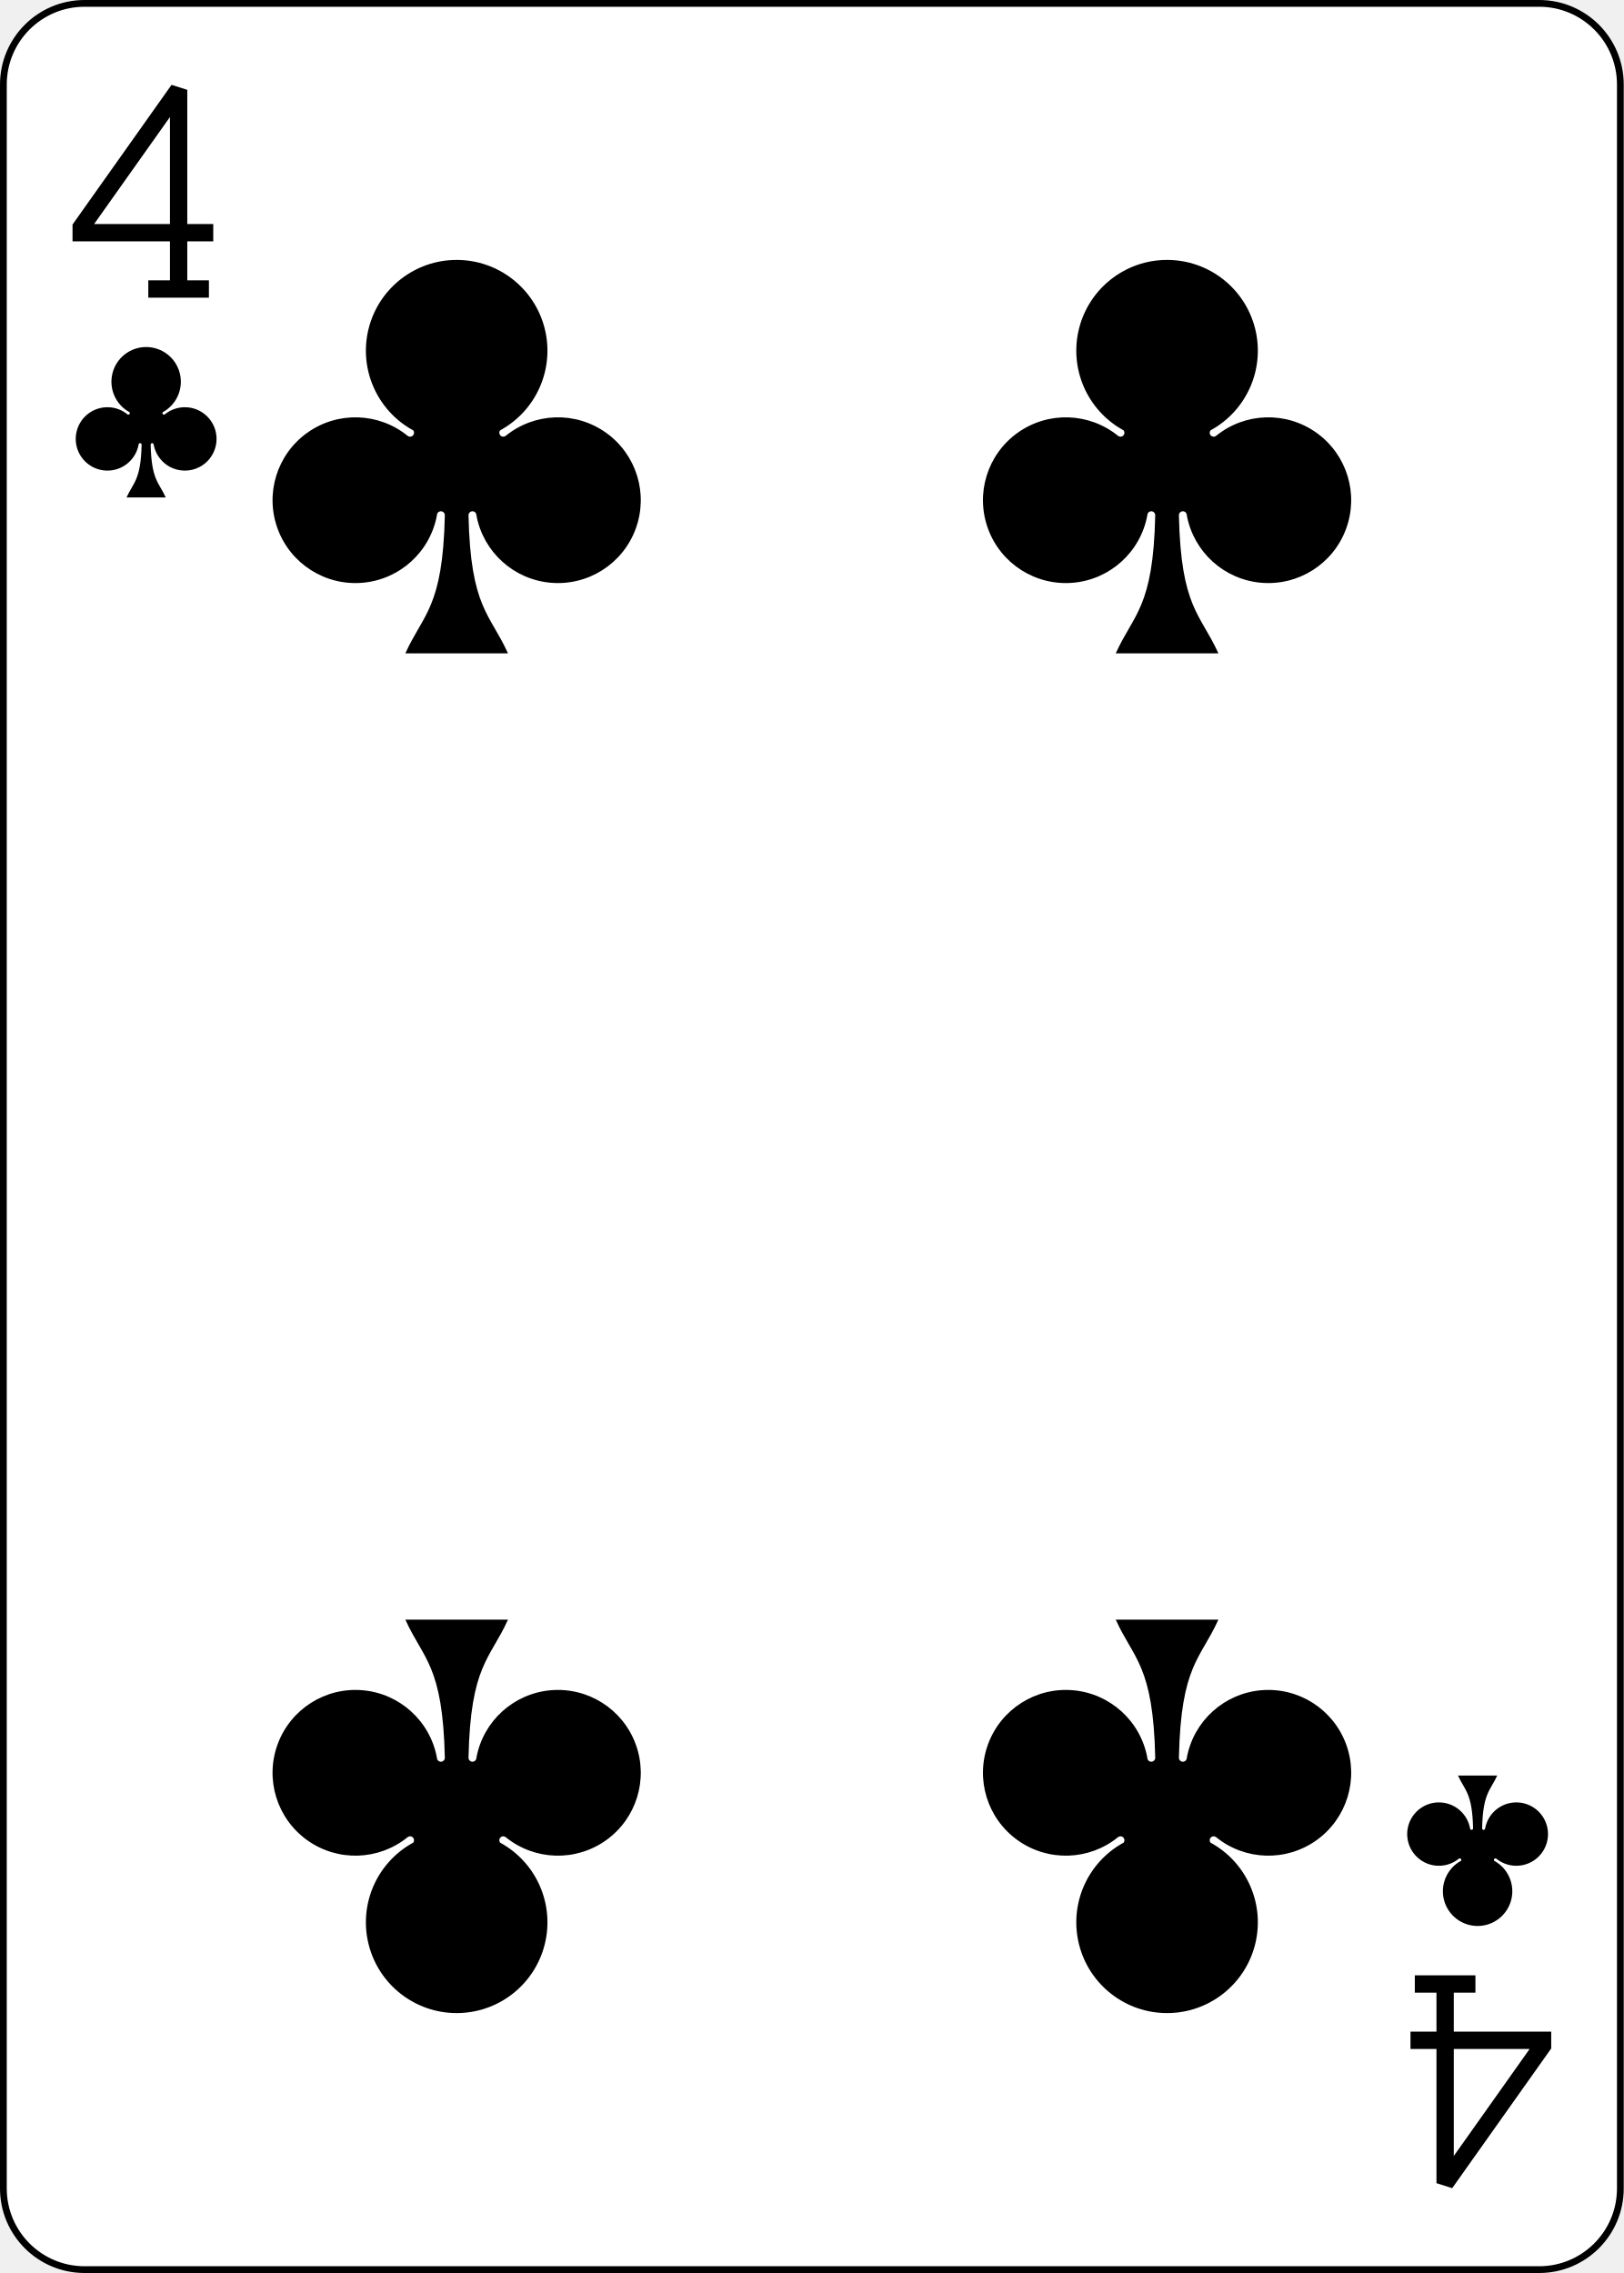
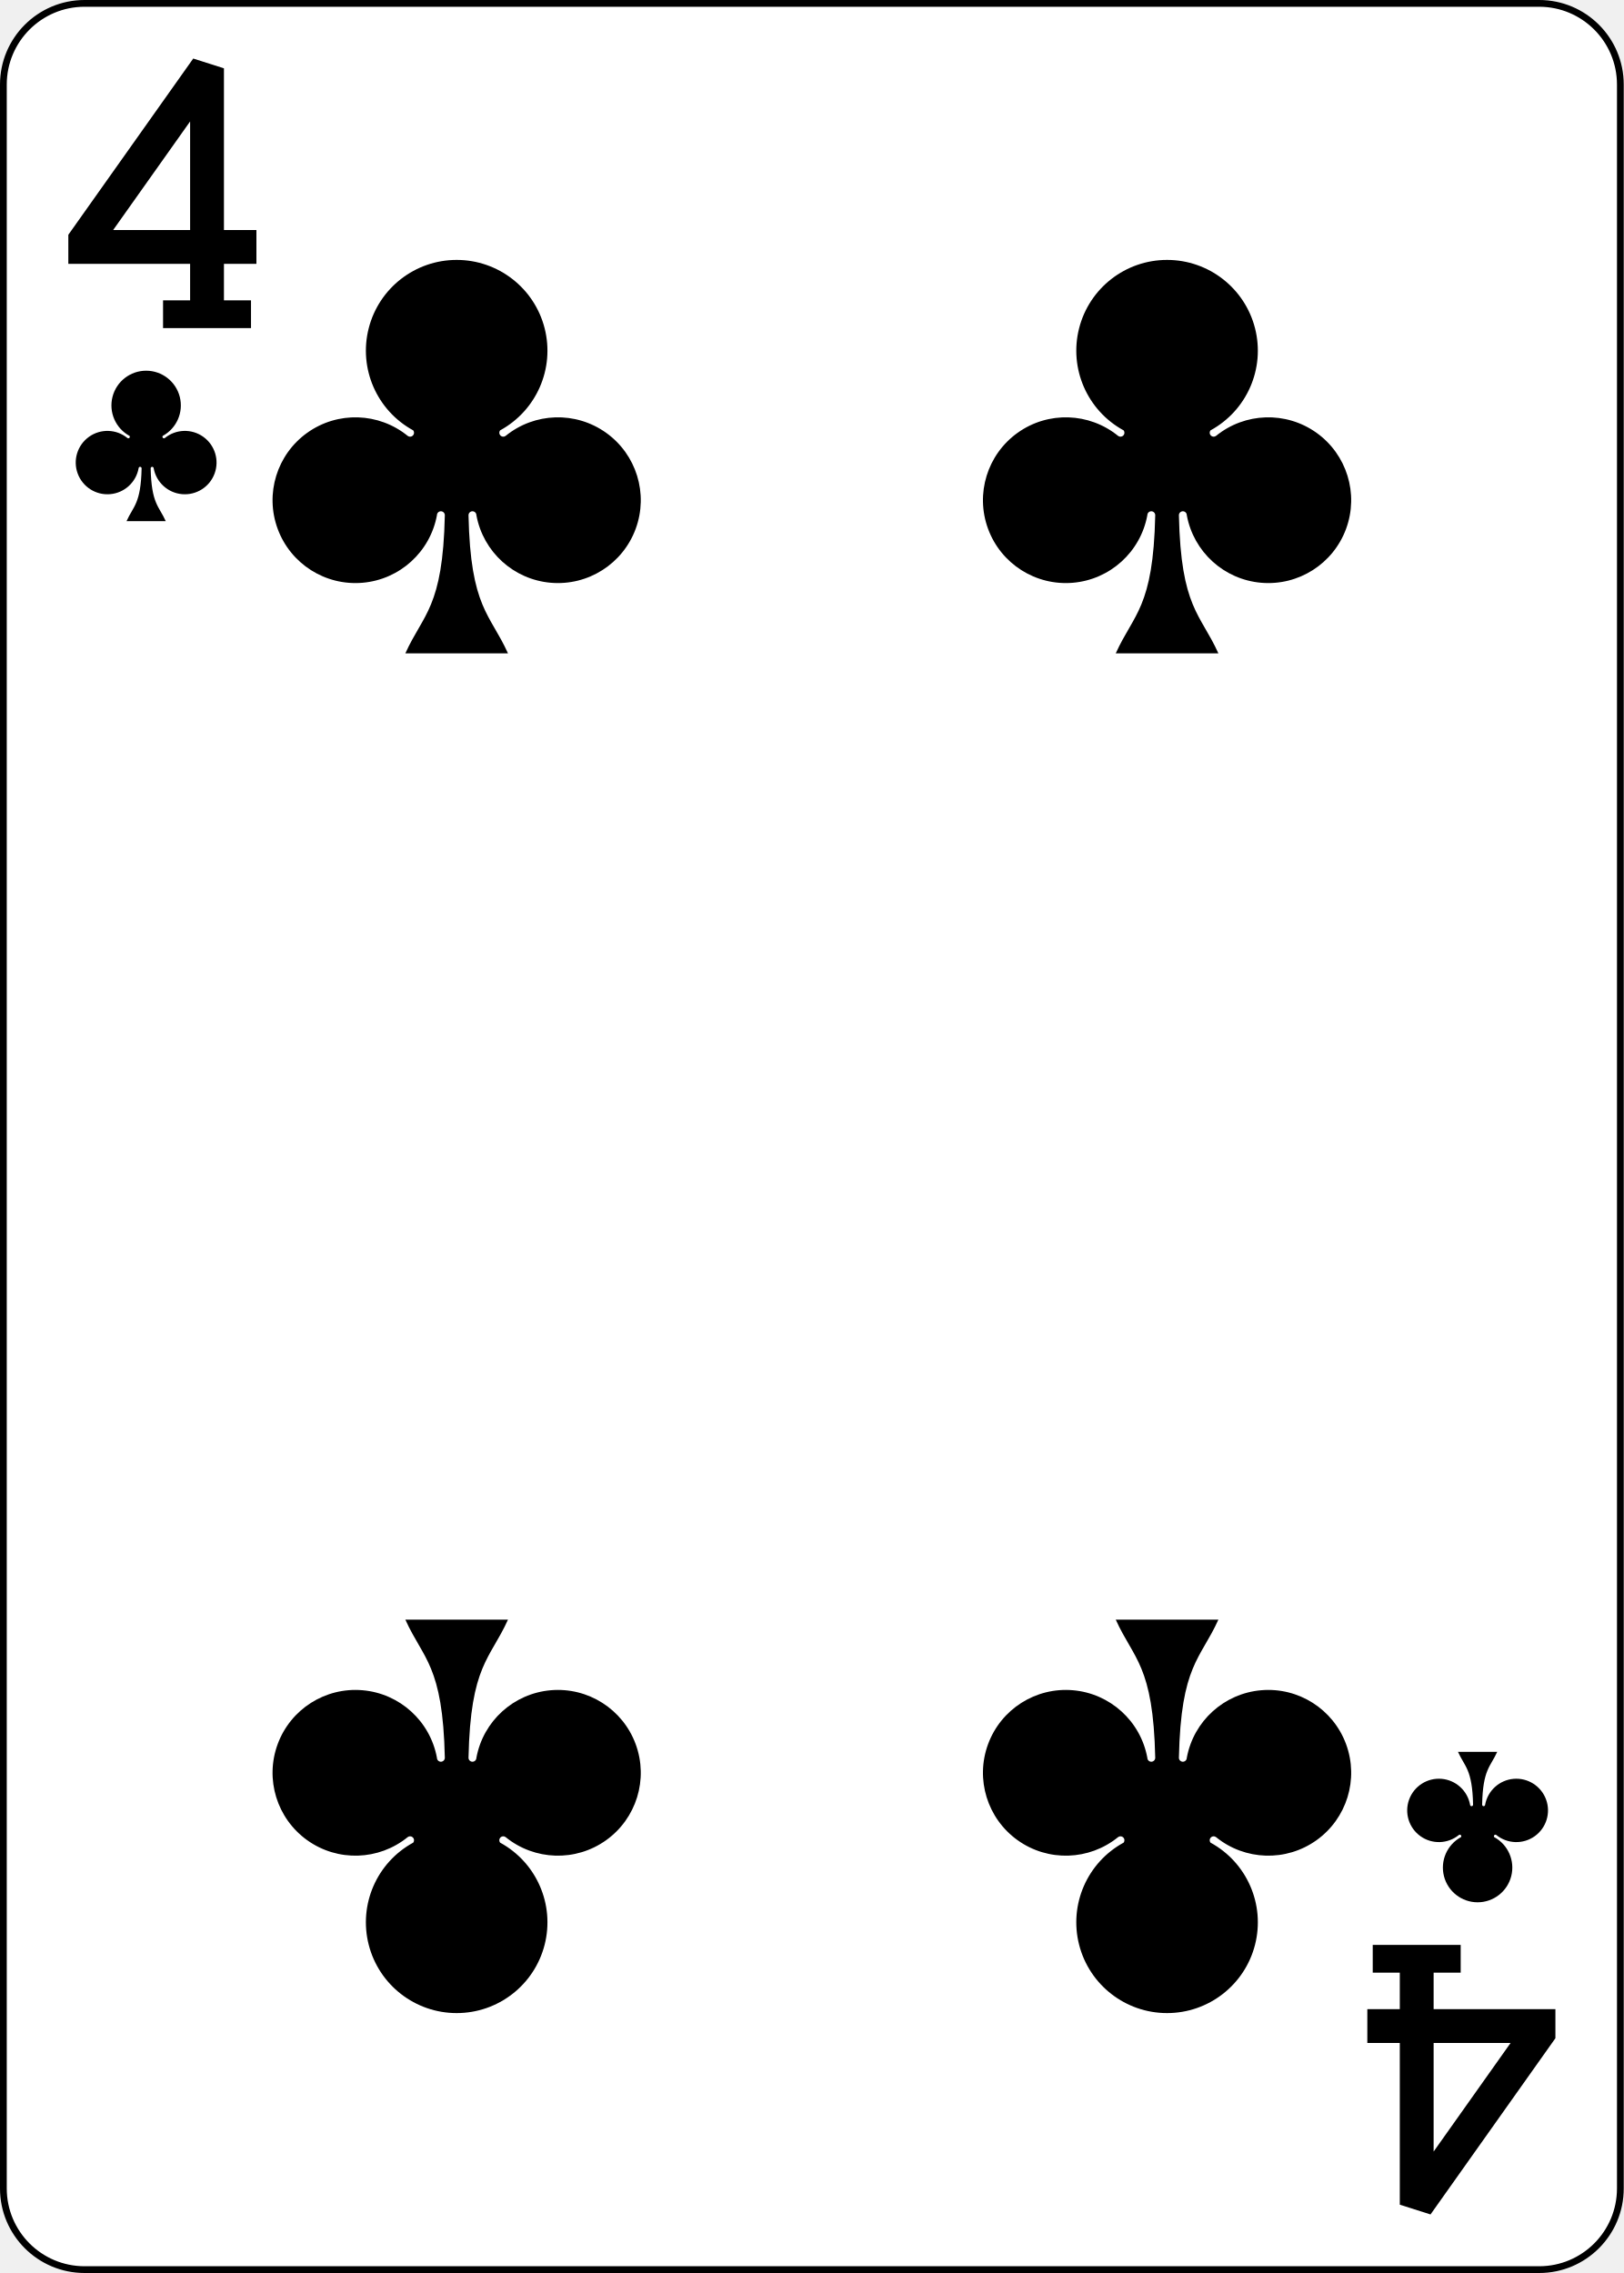
<svg xmlns="http://www.w3.org/2000/svg" xmlns:xlink="http://www.w3.org/1999/xlink" class="card" face="4C" height="3.5in" preserveAspectRatio="none" viewBox="-120 -168 240 336" width="2.5in">
  <defs>
    <symbol id="SC4" viewBox="-600 -600 1200 1200" preserveAspectRatio="xMinYMid">
      <path d="M30 150C35 385 85 400 130 500L-130 500C-85 400 -35 385 -30 150A10 10 0 0 0 -50 150A210 210 0 1 1 -124 -51A10 10 0 0 0 -110 -65A230 230 0 1 1 110 -65A10 10 0 0 0 124 -51A210 210 0 1 1 50 150A10 10 0 0 0 30 150Z" fill="black" />
    </symbol>
    <symbol id="VC4" viewBox="-500 -500 1000 1000" preserveAspectRatio="xMinYMid">
-       <path d="M50 460L250 460M150 460L150 -460L-300 175L-300 200L270 200" stroke="black" stroke-width="80" stroke-linecap="square" stroke-miterlimit="1.5" fill="none" />
+       <path d="M50 460L250 460M150 460L150 -460L-300 175L-300 200L270 200" stroke="black" stroke-width="125" stroke-linecap="square" stroke-miterlimit="1.5" fill="none" />
    </symbol>
  </defs>
  <rect width="239" height="335" x="-119.5" y="-167.5" rx="12" ry="12" fill="white" stroke="black" />
-   <use xlink:href="#VC4" height="32" width="32" x="-114.4" y="-156" />
-   <use xlink:href="#SC4" height="26.769" width="26.769" x="-111.784" y="-119" />
+   <use xlink:href="#VC4" height="40" width="40" x="-115.4" y="-159.5" />
+   <use xlink:href="#SC4" height="26.769" width="26.769" x="-111.784" y="-115.5" />
  <use xlink:href="#SC4" height="70" width="70" x="-87.501" y="-135.588" />
  <use xlink:href="#SC4" height="70" width="70" x="17.501" y="-135.588" />
  <g transform="rotate(180)">
-     <use xlink:href="#VC4" height="32" width="32" x="-114.4" y="-156" />
-     <use xlink:href="#SC4" height="26.769" width="26.769" x="-111.784" y="-119" />
+     <use xlink:href="#VC4" height="40" width="40" x="-115.4" y="-159.5" />
+     <use xlink:href="#SC4" height="26.769" width="26.769" x="-111.784" y="-115.5" />
    <use xlink:href="#SC4" height="70" width="70" x="-87.501" y="-135.588" />
    <use xlink:href="#SC4" height="70" width="70" x="17.501" y="-135.588" />
  </g>
</svg>
